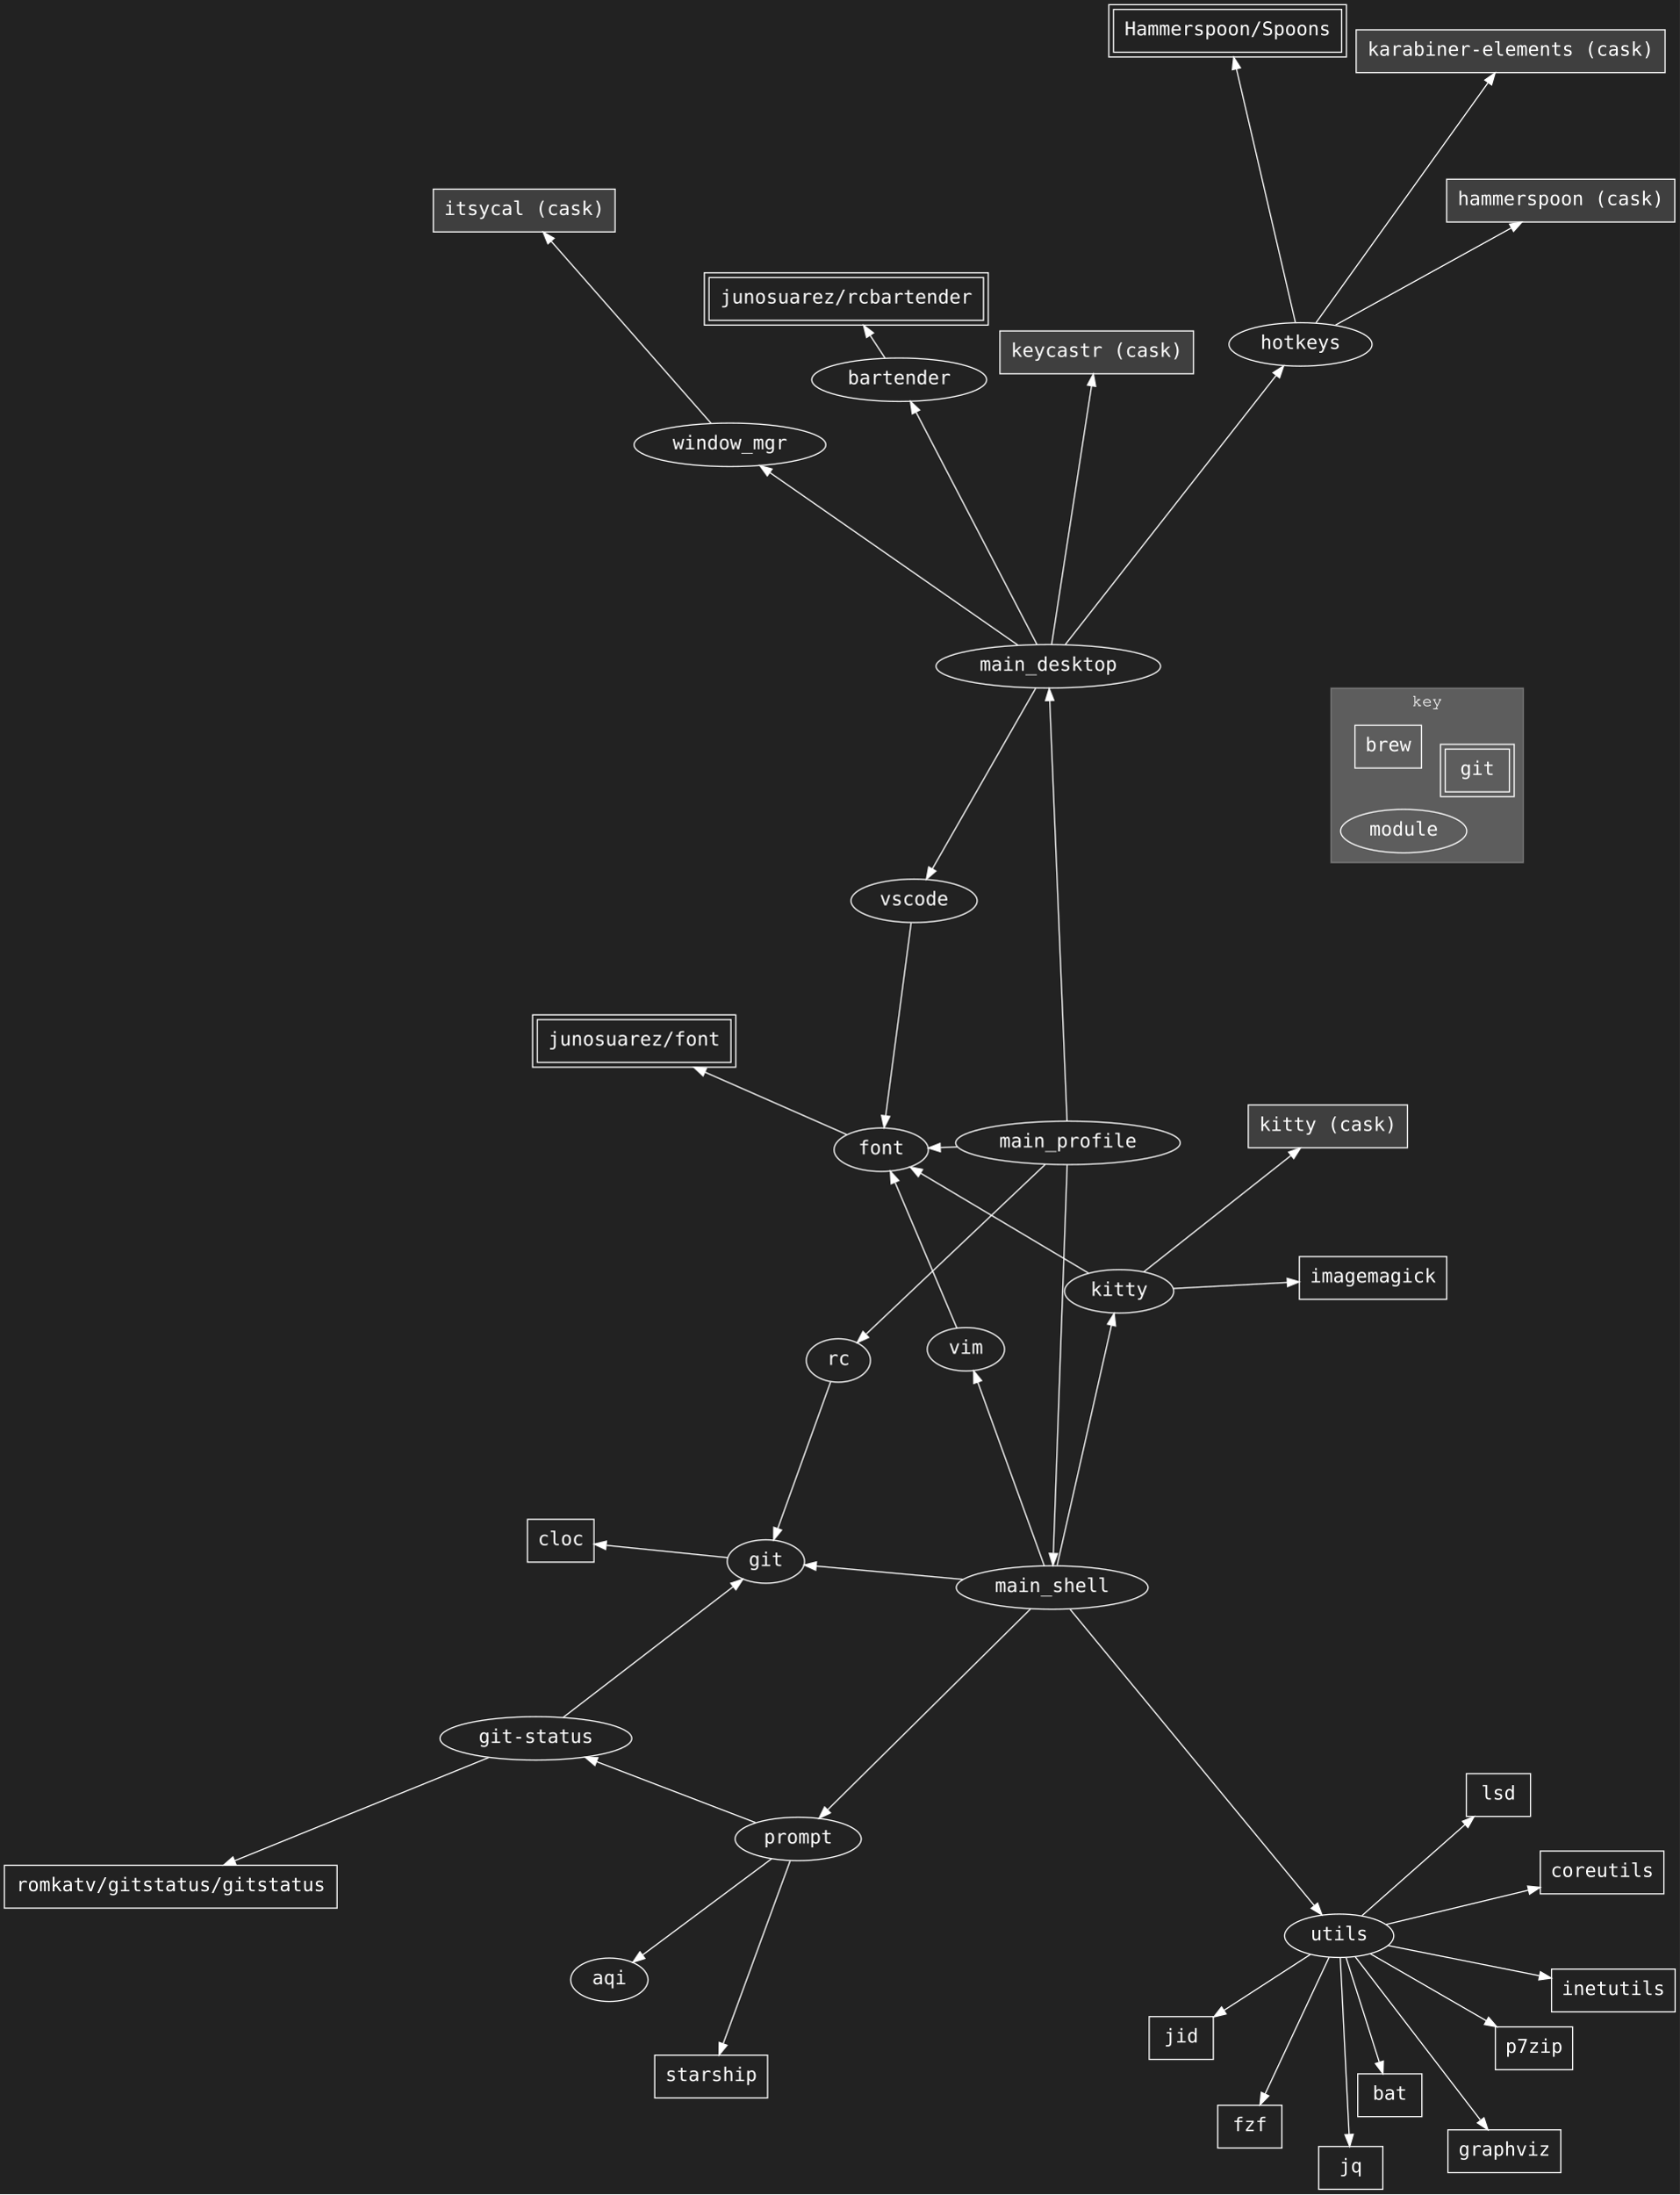
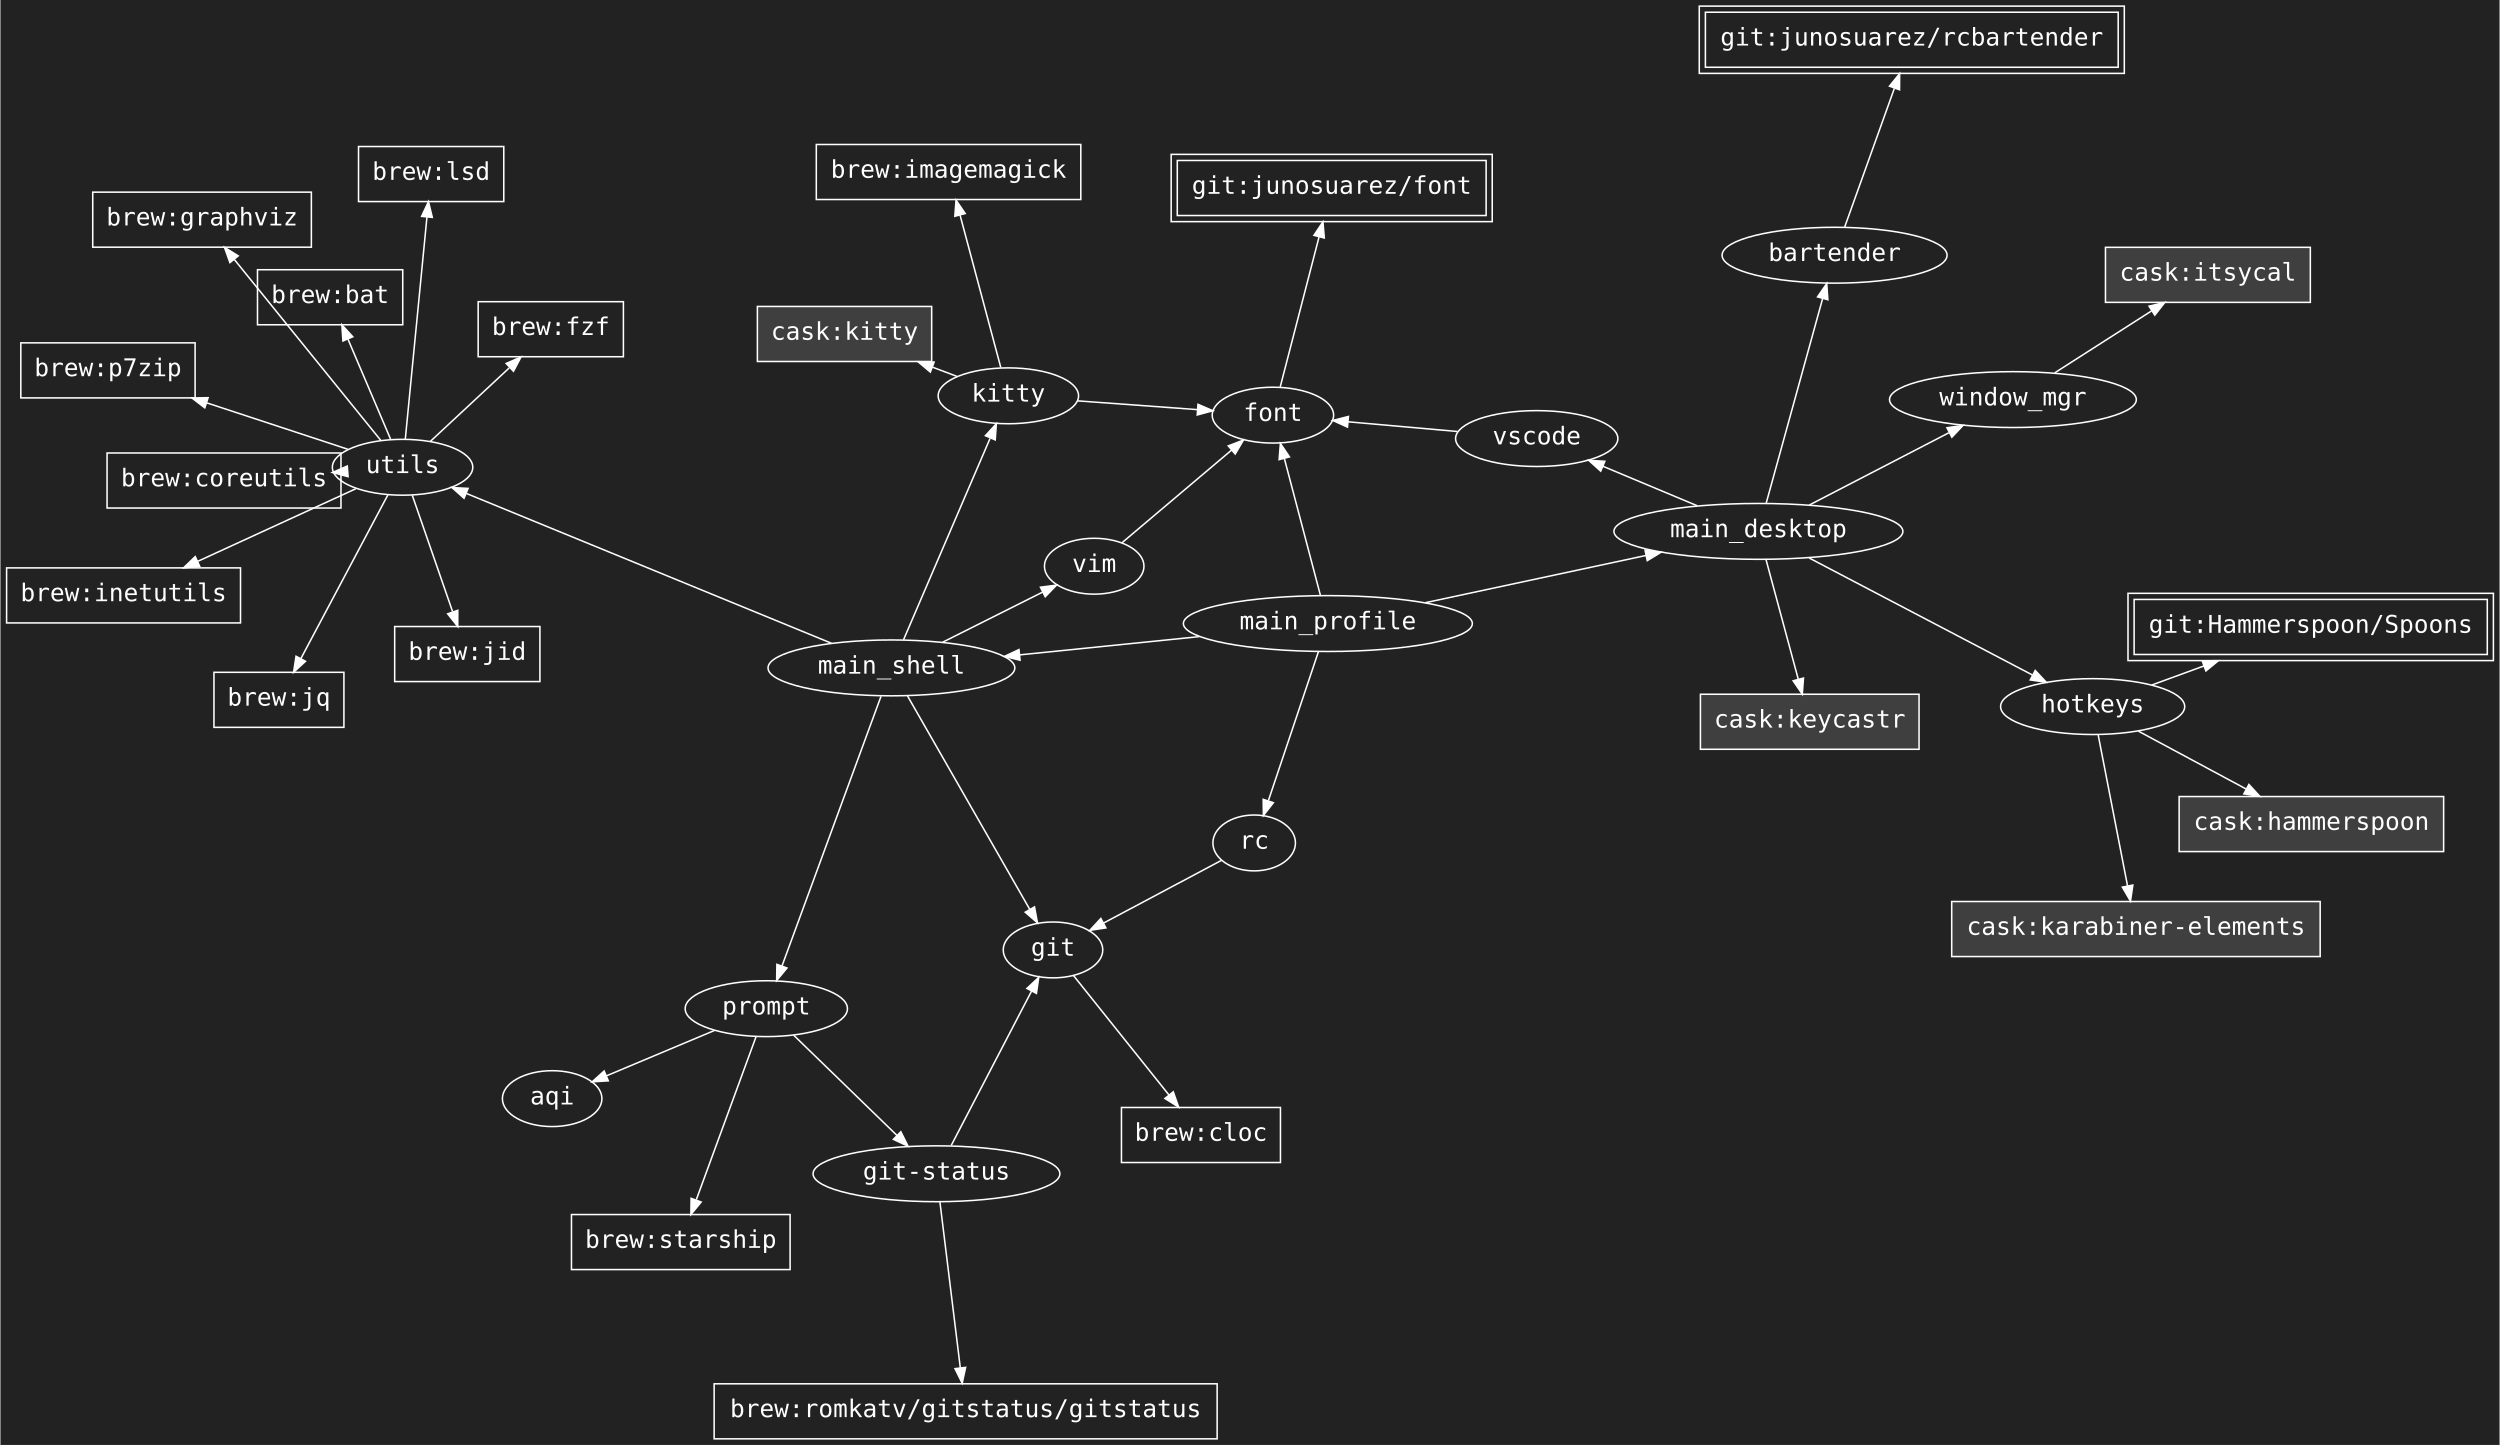
- <svg xmlns="http://www.w3.org/2000/svg" width="1414pt" height="1846pt" viewBox="0.00 0.00 1414.00 1846.00">
-   <g id="graph0" class="graph" transform="scale(1 1) rotate(0) translate(4 1842)">
-     <polygon fill="#222222" stroke="none" points="-4,4 -4,-1842 1410,-1842 1410,4 -4,4" />
-     <g id="clust23" class="cluster">
-       <polygon fill="#ffffff" fill-opacity="0.267" stroke="#ffffff" stroke-opacity="0.267" points="1116.24,-1116.14 1116.24,-1263.14 1278.24,-1263.14 1278.24,-1116.14 1116.24,-1116.14" />
-       <text text-anchor="middle" x="1197.24" y="-1247.94" font-family="Courier,monospace" font-size="14.00" fill="white">key</text>
-     </g>
+ <svg xmlns="http://www.w3.org/2000/svg" width="1635pt" height="945pt" viewBox="0.00 0.00 1634.56 945.11">
+   <g id="graph0" class="graph" transform="scale(1 1) rotate(0) translate(4 941.11)">
+     <polygon fill="#222222" stroke="none" points="-4,4 -4,-941.11 1630.56,-941.11 1630.56,4 -4,4" />
    <g id="node1" class="node">
-       <ellipse fill="none" stroke="white" cx="894.9" cy="-880.45" rx="94.51" ry="18.27" />
-       <text text-anchor="middle" x="894.9" y="-876.65" font-family="monospace" font-size="16.00" fill="white">main_profile</text>
+       <ellipse fill="none" stroke="white" cx="864.21" cy="-533.26" rx="94.51" ry="18.27" />
+       <text text-anchor="middle" x="864.21" y="-529.46" font-family="monospace" font-size="16.00" fill="white">main_profile</text>
    </g>
    <g id="node2" class="node">
-       <ellipse fill="none" stroke="white" cx="737.7" cy="-874.68" rx="39.7" ry="18.27" />
-       <text text-anchor="middle" x="737.7" y="-870.88" font-family="monospace" font-size="16.00" fill="white">font</text>
+       <ellipse fill="none" stroke="white" cx="828.27" cy="-669.57" rx="39.7" ry="18.27" />
+       <text text-anchor="middle" x="828.27" y="-665.77" font-family="monospace" font-size="16.00" fill="white">font</text>
    </g>
    <g id="edge1" class="edge">
-       <path fill="none" stroke="white" d="M801.64,-877.03C796.88,-876.86 792.19,-876.68 787.66,-876.52" />
-       <polygon fill="white" stroke="white" points="787.49,-873.01 777.37,-876.14 787.23,-880 787.49,-873.01" />
+       <path fill="none" stroke="white" d="M859.36,-551.64C853.31,-574.61 842.88,-614.16 835.79,-641.07" />
+       <polygon fill="white" stroke="white" points="832.32,-640.48 833.16,-651.05 839.09,-642.27 832.32,-640.48" />
    </g>
    <g id="node3" class="node">
-       <ellipse fill="none" stroke="white" cx="701.64" cy="-697.38" rx="27" ry="18.27" />
-       <text text-anchor="middle" x="701.64" y="-693.58" font-family="monospace" font-size="16.00" fill="white">rc</text>
+       <ellipse fill="none" stroke="white" cx="816.01" cy="-389.76" rx="27" ry="18.27" />
+       <text text-anchor="middle" x="816.01" y="-385.96" font-family="monospace" font-size="16.00" fill="white">rc</text>
    </g>
    <g id="edge2" class="edge">
-       <path fill="none" stroke="white" d="M875.66,-862.23C840.01,-828.46 763.78,-756.25 725.14,-719.65" />
-       <polygon fill="white" stroke="white" points="727.16,-716.74 717.49,-712.4 722.34,-721.82 727.16,-716.74" />
+       <path fill="none" stroke="white" d="M858.01,-514.79C849.72,-490.12 834.96,-446.18 825.33,-417.51" />
+       <polygon fill="white" stroke="white" points="828.54,-416.07 822.04,-407.7 821.9,-418.3 828.54,-416.07" />
    </g>
    <g id="node4" class="node">
-       <ellipse fill="none" stroke="white" cx="881.61" cy="-506.33" rx="80.72" ry="18.27" />
-       <text text-anchor="middle" x="881.61" y="-502.53" font-family="monospace" font-size="16.00" fill="white">main_shell</text>
+       <ellipse fill="none" stroke="white" cx="578.75" cy="-504.26" rx="80.72" ry="18.27" />
+       <text text-anchor="middle" x="578.75" y="-500.46" font-family="monospace" font-size="16.00" fill="white">main_shell</text>
    </g>
    <g id="edge3" class="edge">
-       <path fill="none" stroke="white" d="M894.24,-861.9C892.09,-801.32 885.25,-608.96 882.64,-535.36" />
-       <polygon fill="white" stroke="white" points="886.12,-534.86 882.27,-524.99 879.13,-535.11 886.12,-534.86" />
+       <path fill="none" stroke="white" d="M780.11,-524.72C743.13,-520.96 699.79,-516.56 662.82,-512.8" />
+       <polygon fill="white" stroke="white" points="662.87,-509.29 652.57,-511.76 662.16,-516.25 662.87,-509.29" />
    </g>
    <g id="node5" class="node">
-       <ellipse fill="none" stroke="white" cx="878.35" cy="-1281.45" rx="94.51" ry="18.27" />
-       <text text-anchor="middle" x="878.35" y="-1277.65" font-family="monospace" font-size="16.00" fill="white">main_desktop</text>
+       <ellipse fill="none" stroke="white" cx="1145.82" cy="-593.54" rx="94.51" ry="18.27" />
+       <text text-anchor="middle" x="1145.82" y="-589.74" font-family="monospace" font-size="16.00" fill="white">main_desktop</text>
    </g>
    <g id="edge4" class="edge">
-       <path fill="none" stroke="white" d="M894.13,-898.99C891.49,-962.98 882.74,-1174.95 879.54,-1252.61" />
-       <polygon fill="white" stroke="white" points="876.04,-1252.51 879.12,-1262.65 883.03,-1252.8 876.04,-1252.51" />
+       <path fill="none" stroke="white" d="M928.11,-546.94C970.96,-556.11 1027.51,-568.22 1072.23,-577.79" />
+       <polygon fill="white" stroke="white" points="1071.66,-581.25 1082.17,-579.92 1073.12,-574.4 1071.66,-581.25" />
    </g>
    <g id="node6" class="node">
-       <polygon fill="none" stroke="white" points="611.26,-984.15 448.26,-984.15 448.26,-948.15 611.26,-948.15 611.26,-984.15" />
-       <polygon fill="none" stroke="white" points="615.26,-988.15 444.26,-988.15 444.26,-944.15 615.26,-944.15 615.26,-988.15" />
-       <text text-anchor="middle" x="529.76" y="-962.35" font-family="monospace" font-size="16.00" fill="white">junosuarez/font</text>
+       <polygon fill="none" stroke="white" points="967.72,-836.14 765.72,-836.14 765.72,-800.14 967.72,-800.14 967.72,-836.14" />
+       <polygon fill="none" stroke="white" points="971.72,-840.14 761.72,-840.14 761.72,-796.14 971.72,-796.14 971.72,-840.14" />
+       <text text-anchor="middle" x="866.72" y="-814.34" font-family="monospace" font-size="16.00" fill="white">git:junosuarez/font</text>
    </g>
    <g id="edge5" class="edge">
-       <path fill="none" stroke="white" d="M708.79,-887.4C678,-900.94 628.41,-922.76 589.22,-940" />
-       <polygon fill="white" stroke="white" points="587.76,-936.82 580.01,-944.05 590.58,-943.22 587.76,-936.82" />
+       <path fill="none" stroke="white" d="M833.06,-688.09C839.4,-712.58 850.68,-756.14 858.42,-786.04" />
+       <polygon fill="white" stroke="white" points="855.1,-787.19 860.99,-796 861.88,-785.44 855.1,-787.19" />
    </g>
    <g id="node7" class="node">
-       <ellipse fill="none" stroke="white" cx="640.63" cy="-528.22" rx="32.55" ry="18.27" />
-       <text text-anchor="middle" x="640.63" y="-524.42" font-family="monospace" font-size="16.00" fill="white">git</text>
+       <ellipse fill="none" stroke="white" cx="684.43" cy="-319.78" rx="32.55" ry="18.27" />
+       <text text-anchor="middle" x="684.43" y="-315.98" font-family="monospace" font-size="16.00" fill="white">git</text>
    </g>
    <g id="edge6" class="edge">
-       <path fill="none" stroke="white" d="M695.11,-679.28C684.45,-649.72 663.24,-590.91 650.66,-556.03" />
-       <polygon fill="white" stroke="white" points="653.89,-554.67 647.2,-546.45 647.3,-557.04 653.89,-554.67" />
+       <path fill="none" stroke="white" d="M794.58,-378.36C773.66,-367.23 741.53,-350.15 717.37,-337.29" />
+       <polygon fill="white" stroke="white" points="719.01,-334.2 708.53,-332.59 715.72,-340.38 719.01,-334.2" />
    </g>
    <g id="edge7" class="edge">
-       <path fill="none" stroke="white" d="M806.68,-513.14C765.99,-516.83 717.16,-521.27 683.03,-524.37" />
-       <polygon fill="white" stroke="white" points="682.58,-520.9 672.93,-525.29 683.21,-527.87 682.58,-520.9" />
+       <path fill="none" stroke="white" d="M589.27,-485.89C608.04,-453.13 647.37,-384.47 669.13,-346.48" />
+       <polygon fill="white" stroke="white" points="672.33,-347.94 674.26,-337.52 666.26,-344.46 672.33,-347.94" />
    </g>
    <g id="node8" class="node">
-       <ellipse fill="none" stroke="white" cx="937.97" cy="-755.53" rx="45.92" ry="18.27" />
-       <text text-anchor="middle" x="937.97" y="-751.73" font-family="monospace" font-size="16.00" fill="white">kitty</text>
+       <ellipse fill="none" stroke="white" cx="655.23" cy="-682.22" rx="45.92" ry="18.27" />
+       <text text-anchor="middle" x="655.23" y="-678.42" font-family="monospace" font-size="16.00" fill="white">kitty</text>
    </g>
    <g id="edge8" class="edge">
-       <path fill="none" stroke="white" d="M885.84,-525.06C895.64,-568.37 919.91,-675.67 931.54,-727.12" />
-       <polygon fill="white" stroke="white" points="928.14,-727.94 933.76,-736.92 934.97,-726.39 928.14,-727.94" />
+       <path fill="none" stroke="white" d="M586.65,-522.63C600.08,-553.89 627.45,-617.57 643.25,-654.34" />
+       <polygon fill="white" stroke="white" points="640.21,-656.14 647.38,-663.95 646.64,-653.38 640.21,-656.14" />
    </g>
    <g id="node9" class="node">
-       <ellipse fill="none" stroke="white" cx="667.82" cy="-294.8" rx="53.07" ry="18.27" />
-       <text text-anchor="middle" x="667.82" y="-291" font-family="monospace" font-size="16.00" fill="white">prompt</text>
+       <ellipse fill="none" stroke="white" cx="496.91" cy="-281.36" rx="53.07" ry="18.27" />
+       <text text-anchor="middle" x="496.91" y="-277.56" font-family="monospace" font-size="16.00" fill="white">prompt</text>
    </g>
    <g id="edge9" class="edge">
-       <path fill="none" stroke="white" d="M863.38,-488.29C825.09,-450.4 736.23,-362.49 692.73,-319.44" />
-       <polygon fill="white" stroke="white" points="694.97,-316.74 685.4,-312.19 690.05,-321.71 694.97,-316.74" />
+       <path fill="none" stroke="white" d="M571.92,-485.64C557.53,-446.45 524.06,-355.29 507.12,-309.16" />
+       <polygon fill="white" stroke="white" points="510.41,-307.95 503.67,-299.77 503.83,-310.36 510.41,-307.95" />
    </g>
    <g id="node10" class="node">
-       <ellipse fill="none" stroke="white" cx="808.98" cy="-706.79" rx="32.55" ry="18.27" />
-       <text text-anchor="middle" x="808.98" y="-702.99" font-family="monospace" font-size="16.00" fill="white">vim</text>
+       <ellipse fill="none" stroke="white" cx="711.38" cy="-570.76" rx="32.55" ry="18.27" />
+       <text text-anchor="middle" x="711.38" y="-566.96" font-family="monospace" font-size="16.00" fill="white">vim</text>
    </g>
    <g id="edge10" class="edge">
-       <path fill="none" stroke="white" d="M874.9,-524.83C862.09,-560.2 834.05,-637.58 819,-679.12" />
-       <polygon fill="white" stroke="white" points="815.67,-678.03 815.56,-688.62 822.26,-680.41 815.67,-678.03" />
+       <path fill="none" stroke="white" d="M612.22,-521.04C632.23,-531.07 657.57,-543.78 677.63,-553.84" />
+       <polygon fill="white" stroke="white" points="676.21,-557.04 686.72,-558.4 679.34,-550.79 676.21,-557.04" />
    </g>
    <g id="node11" class="node">
-       <ellipse fill="none" stroke="white" cx="1123.19" cy="-213.33" rx="45.92" ry="18.27" />
-       <text text-anchor="middle" x="1123.19" y="-209.53" font-family="monospace" font-size="16.00" fill="white">utils</text>
+       <ellipse fill="none" stroke="white" cx="258.99" cy="-635.48" rx="45.92" ry="18.27" />
+       <text text-anchor="middle" x="258.99" y="-631.68" font-family="monospace" font-size="16.00" fill="white">utils</text>
    </g>
    <g id="edge11" class="edge">
-       <path fill="none" stroke="white" d="M896.72,-488C938.27,-437.61 1054.3,-296.88 1102.15,-238.84" />
-       <polygon fill="white" stroke="white" points="1105.03,-240.84 1108.69,-230.9 1099.63,-236.39 1105.03,-240.84" />
+       <path fill="none" stroke="white" d="M539.54,-520.35C478.91,-545.23 362.93,-592.82 300.78,-618.33" />
+       <polygon fill="white" stroke="white" points="299.2,-615.19 291.28,-622.23 301.86,-621.67 299.2,-615.19" />
    </g>
    <g id="node12" class="node">
-       <ellipse fill="none" stroke="white" cx="610.39" cy="-1467.78" rx="80.72" ry="18.27" />
-       <text text-anchor="middle" x="610.39" y="-1463.98" font-family="monospace" font-size="16.00" fill="white">window_mgr</text>
+       <ellipse fill="none" stroke="white" cx="1312.29" cy="-679.75" rx="80.72" ry="18.27" />
+       <text text-anchor="middle" x="1312.29" y="-675.95" font-family="monospace" font-size="16.00" fill="white">window_mgr</text>
    </g>
    <g id="edge12" class="edge">
-       <path fill="none" stroke="white" d="M852.65,-1299.32C803.91,-1333.21 698.06,-1406.81 643.85,-1444.51" />
-       <polygon fill="white" stroke="white" points="641.82,-1441.66 635.61,-1450.24 645.82,-1447.4 641.82,-1441.66" />
+       <path fill="none" stroke="white" d="M1179.1,-610.78C1205.36,-624.38 1242.14,-643.42 1270.4,-658.06" />
+       <polygon fill="white" stroke="white" points="1269.14,-661.35 1279.63,-662.84 1272.36,-655.13 1269.14,-661.35" />
    </g>
    <g id="node13" class="node">
-       <ellipse fill="none" stroke="white" cx="1090.64" cy="-1552.27" rx="60.21" ry="18.27" />
-       <text text-anchor="middle" x="1090.64" y="-1548.47" font-family="monospace" font-size="16.00" fill="white">hotkeys</text>
+       <ellipse fill="none" stroke="white" cx="1364.44" cy="-478.95" rx="60.21" ry="18.27" />
+       <text text-anchor="middle" x="1364.44" y="-475.15" font-family="monospace" font-size="16.00" fill="white">hotkeys</text>
    </g>
    <g id="edge13" class="edge">
-       <path fill="none" stroke="white" d="M892.6,-1299.64C929.31,-1346.47 1027.19,-1471.34 1070.05,-1526.01" />
-       <polygon fill="white" stroke="white" points="1067.51,-1528.45 1076.44,-1534.16 1073.02,-1524.13 1067.51,-1528.45" />
+       <path fill="none" stroke="white" d="M1179.02,-576.14C1218.22,-555.59 1283.35,-521.45 1325.06,-499.59" />
+       <polygon fill="white" stroke="white" points="1326.87,-502.59 1334.1,-494.85 1323.62,-496.39 1326.87,-502.59" />
    </g>
    <g id="node14" class="node">
-       <ellipse fill="none" stroke="white" cx="752.84" cy="-1522.53" rx="73.58" ry="18.27" />
-       <text text-anchor="middle" x="752.84" y="-1518.73" font-family="monospace" font-size="16.00" fill="white">bartender</text>
+       <ellipse fill="none" stroke="white" cx="1195.64" cy="-774.18" rx="73.58" ry="18.27" />
+       <text text-anchor="middle" x="1195.64" y="-770.38" font-family="monospace" font-size="16.00" fill="white">bartender</text>
    </g>
    <g id="edge14" class="edge">
-       <path fill="none" stroke="white" d="M868.71,-1299.97C846.75,-1342.14 792.93,-1445.52 767.11,-1495.12" />
-       <polygon fill="white" stroke="white" points="763.85,-1493.8 762.34,-1504.28 770.06,-1497.03 763.85,-1493.8" />
+       <path fill="none" stroke="white" d="M1150.96,-612.19C1159.71,-643.92 1177.54,-708.56 1187.83,-745.88" />
+       <polygon fill="white" stroke="white" points="1184.49,-746.92 1190.52,-755.63 1191.24,-745.06 1184.49,-746.92" />
    </g>
    <g id="node15" class="node">
-       <ellipse fill="none" stroke="white" cx="765.37" cy="-1084.13" rx="53.07" ry="18.27" />
-       <text text-anchor="middle" x="765.37" y="-1080.33" font-family="monospace" font-size="16.00" fill="white">vscode</text>
+       <ellipse fill="none" stroke="white" cx="1000.82" cy="-654.26" rx="53.07" ry="18.27" />
+       <text text-anchor="middle" x="1000.82" y="-650.46" font-family="monospace" font-size="16.00" fill="white">vscode</text>
    </g>
    <g id="edge15" class="edge">
-       <path fill="none" stroke="white" d="M867.72,-1262.89C847.64,-1227.82 804.07,-1151.72 780.78,-1111.04" />
-       <polygon fill="white" stroke="white" points="783.73,-1109.16 775.72,-1102.22 777.66,-1112.64 783.73,-1109.16" />
+       <path fill="none" stroke="white" d="M1105.81,-610.29C1086.65,-618.32 1063.67,-627.94 1044.1,-636.14" />
+       <polygon fill="white" stroke="white" points="1042.67,-632.94 1034.8,-640.03 1045.38,-639.4 1042.67,-632.94" />
    </g>
    <g id="node16" class="node">
-       <polygon fill="#ffffff" fill-opacity="0.133" stroke="white" points="1000.59,-1563.56 837.59,-1563.56 837.59,-1527.56 1000.59,-1527.56 1000.59,-1563.56" />
-       <text text-anchor="middle" x="919.09" y="-1541.76" font-family="monospace" font-size="16.00" fill="white">keycastr (cask)</text>
+       <polygon fill="#ffffff" fill-opacity="0.133" stroke="white" points="1250.89,-487.02 1107.89,-487.02 1107.89,-451.02 1250.89,-451.02 1250.89,-487.02" />
+       <text text-anchor="middle" x="1179.39" y="-465.22" font-family="monospace" font-size="16.00" fill="white">cask:keycastr</text>
    </g>
    <g id="edge16" class="edge">
-       <path fill="none" stroke="white" d="M881.21,-1300.02C888.24,-1345.59 906.38,-1463.17 914.75,-1517.4" />
-       <polygon fill="white" stroke="white" points="911.3,-1518.01 916.29,-1527.36 918.22,-1516.94 911.3,-1518.01" />
+       <path fill="none" stroke="white" d="M1150.77,-575.17C1156.33,-554.54 1165.42,-520.84 1171.86,-496.95" />
+       <polygon fill="white" stroke="white" points="1175.3,-497.63 1174.52,-487.06 1168.54,-495.81 1175.3,-497.63" />
    </g>
    <g id="node17" class="node">
-       <polygon fill="none" stroke="white" points="495.97,-563.71 439.97,-563.71 439.97,-527.71 495.97,-527.71 495.97,-563.71" />
-       <text text-anchor="middle" x="467.97" y="-541.91" font-family="monospace" font-size="16.00" fill="white">cloc</text>
+       <polygon fill="none" stroke="white" points="833.2,-216.73 729.2,-216.73 729.2,-180.73 833.2,-180.73 833.2,-216.73" />
+       <text text-anchor="middle" x="781.2" y="-194.93" font-family="monospace" font-size="16.00" fill="white">brew:cloc</text>
    </g>
    <g id="edge17" class="edge">
-       <path fill="none" stroke="white" d="M608.56,-531.47C579.68,-534.39 537.19,-538.7 506.48,-541.81" />
-       <polygon fill="white" stroke="white" points="505.75,-538.36 496.15,-542.85 506.45,-545.33 505.75,-538.36" />
+       <path fill="none" stroke="white" d="M697.89,-302.94C714.05,-282.72 741.36,-248.57 760.28,-224.9" />
+       <polygon fill="white" stroke="white" points="763.09,-227 766.6,-217 757.62,-222.63 763.09,-227" />
    </g>
    <g id="edge18" class="edge">
-       <path fill="none" stroke="white" d="M912.2,-770.86C876.13,-792.32 810.58,-831.32 770.9,-854.93" />
-       <polygon fill="white" stroke="white" points="768.93,-852.03 762.12,-860.15 772.5,-858.05 768.93,-852.03" />
+       <path fill="none" stroke="white" d="M700.69,-678.9C724.7,-677.14 754.2,-674.99 778.78,-673.19" />
+       <polygon fill="white" stroke="white" points="779.27,-676.66 788.99,-672.45 778.76,-669.68 779.27,-676.66" />
    </g>
    <g id="node18" class="node">
-       <polygon fill="none" stroke="white" points="1213.68,-784.82 1089.68,-784.82 1089.68,-748.82 1213.68,-748.82 1213.68,-784.82" />
-       <text text-anchor="middle" x="1151.68" y="-763.02" font-family="monospace" font-size="16.00" fill="white">imagemagick</text>
+       <polygon fill="none" stroke="white" points="702.61,-846.61 529.61,-846.61 529.61,-810.61 702.61,-810.61 702.61,-846.61" />
+       <text text-anchor="middle" x="616.11" y="-824.81" font-family="monospace" font-size="16.00" fill="white">brew:imagemagick</text>
    </g>
    <g id="edge19" class="edge">
-       <path fill="none" stroke="white" d="M983.55,-757.94C1011.43,-759.41 1047.7,-761.33 1079.42,-763" />
-       <polygon fill="white" stroke="white" points="1079.37,-766.51 1089.54,-763.54 1079.74,-759.52 1079.37,-766.51" />
+       <path fill="none" stroke="white" d="M650.27,-700.76C643.54,-725.95 631.45,-771.2 623.6,-800.55" />
+       <polygon fill="white" stroke="white" points="620.22,-799.65 621.02,-810.22 626.98,-801.46 620.22,-799.65" />
    </g>
    <g id="node19" class="node">
-       <polygon fill="#ffffff" fill-opacity="0.133" stroke="white" points="1180.68,-912.37 1046.68,-912.37 1046.68,-876.37 1180.68,-876.37 1180.68,-912.37" />
-       <text text-anchor="middle" x="1113.68" y="-890.57" font-family="monospace" font-size="16.00" fill="white">kitty (cask)</text>
+       <polygon fill="#ffffff" fill-opacity="0.133" stroke="white" points="605.07,-740.67 491.07,-740.67 491.07,-704.67 605.07,-704.67 605.07,-740.67" />
+       <text text-anchor="middle" x="548.07" y="-718.87" font-family="monospace" font-size="16.00" fill="white">cask:kitty</text>
    </g>
    <g id="edge20" class="edge">
-       <path fill="none" stroke="white" d="M958.81,-772C989.45,-796.21 1046.85,-841.56 1082.51,-869.73" />
-       <polygon fill="white" stroke="white" points="1080.62,-872.7 1090.64,-876.16 1084.96,-867.21 1080.62,-872.7" />
+       <path fill="none" stroke="white" d="M621.62,-694.91C616.55,-696.82 611.21,-698.83 605.81,-700.87" />
+       <polygon fill="white" stroke="white" points="604.2,-697.74 596.08,-704.54 606.67,-704.29 604.2,-697.74" />
    </g>
    <g id="node20" class="node">
-       <ellipse fill="none" stroke="white" cx="447.04" cy="-379.4" rx="80.72" ry="18.27" />
-       <text text-anchor="middle" x="447.04" y="-375.6" font-family="monospace" font-size="16.00" fill="white">git-status</text>
+       <ellipse fill="none" stroke="white" cx="608.21" cy="-173.38" rx="80.72" ry="18.27" />
+       <text text-anchor="middle" x="608.21" y="-169.58" font-family="monospace" font-size="16.00" fill="white">git-status</text>
    </g>
    <g id="edge21" class="edge">
-       <path fill="none" stroke="white" d="M631.86,-308.58C595.54,-322.49 539.12,-344.11 498.17,-359.81" />
-       <polygon fill="white" stroke="white" points="496.72,-356.61 488.63,-363.46 499.22,-363.15 496.72,-356.61" />
+       <path fill="none" stroke="white" d="M514.8,-264.01C533.07,-246.28 561.65,-218.56 582.38,-198.44" />
+       <polygon fill="white" stroke="white" points="584.89,-200.88 589.63,-191.4 580.02,-195.86 584.89,-200.88" />
    </g>
    <g id="node21" class="node">
-       <ellipse fill="none" stroke="white" cx="508.86" cy="-176.31" rx="32.55" ry="18.27" />
-       <text text-anchor="middle" x="508.86" y="-172.51" font-family="monospace" font-size="16.00" fill="white">aqi</text>
+       <ellipse fill="none" stroke="white" cx="356.84" cy="-222.52" rx="32.55" ry="18.27" />
+       <text text-anchor="middle" x="356.84" y="-218.72" font-family="monospace" font-size="16.00" fill="white">aqi</text>
    </g>
    <g id="edge22" class="edge">
-       <path fill="none" stroke="white" d="M645.38,-278.07C616.91,-256.85 567.79,-220.23 536.88,-197.2" />
-       <polygon fill="white" stroke="white" points="538.79,-194.25 528.68,-191.08 534.6,-199.86 538.79,-194.25" />
+       <path fill="none" stroke="white" d="M463.01,-267.12C441.66,-258.15 414.15,-246.59 392.48,-237.49" />
+       <polygon fill="white" stroke="white" points="393.56,-234.15 382.98,-233.5 390.85,-240.6 393.56,-234.15" />
    </g>
    <g id="node22" class="node">
-       <polygon fill="none" stroke="white" points="642.07,-112.91 547.07,-112.91 547.07,-76.91 642.07,-76.91 642.07,-112.91" />
-       <text text-anchor="middle" x="594.57" y="-91.11" font-family="monospace" font-size="16.00" fill="white">starship</text>
+       <polygon fill="none" stroke="white" points="512.47,-146.71 369.47,-146.71 369.47,-110.71 512.47,-110.71 512.47,-146.71" />
+       <text text-anchor="middle" x="440.97" y="-124.91" font-family="monospace" font-size="16.00" fill="white">brew:starship</text>
    </g>
    <g id="edge23" class="edge">
-       <path fill="none" stroke="white" d="M661.06,-276.35C648.14,-241.08 619.86,-163.92 604.68,-122.5" />
-       <polygon fill="white" stroke="white" points="607.93,-121.21 601.21,-113.02 601.36,-123.62 607.93,-121.21" />
+       <path fill="none" stroke="white" d="M490.17,-262.95C480.45,-236.44 462.46,-187.34 451.13,-156.44" />
+       <polygon fill="white" stroke="white" points="454.29,-154.9 447.57,-146.72 447.72,-157.31 454.29,-154.9" />
    </g>
    <g id="edge24" class="edge">
-       <path fill="none" stroke="white" d="M801.35,-724.75C788.9,-754.09 764.12,-812.46 749.42,-847.08" />
-       <polygon fill="white" stroke="white" points="746.07,-846.02 745.38,-856.59 752.51,-848.75 746.07,-846.02" />
+       <path fill="none" stroke="white" d="M729.64,-586.2C748.86,-602.45 779.31,-628.18 801.29,-646.77" />
+       <polygon fill="white" stroke="white" points="799.07,-649.48 808.97,-653.26 803.59,-644.13 799.07,-649.48" />
    </g>
    <g id="node23" class="node">
-       <polygon fill="none" stroke="white" points="1396.47,-284.63 1292.47,-284.63 1292.47,-248.63 1396.47,-248.63 1396.47,-284.63" />
-       <text text-anchor="middle" x="1344.47" y="-262.83" font-family="monospace" font-size="16.00" fill="white">coreutils</text>
+       <polygon fill="none" stroke="white" points="218.71,-644.82 65.71,-644.82 65.71,-608.82 218.71,-608.82 218.71,-644.82" />
+       <text text-anchor="middle" x="142.21" y="-623.02" font-family="monospace" font-size="16.00" fill="white">brew:coreutils</text>
    </g>
    <g id="edge25" class="edge">
-       <path fill="none" stroke="white" d="M1162.75,-222.86C1195.95,-230.85 1243.98,-242.42 1282.32,-251.66" />
-       <polygon fill="white" stroke="white" points="1281.8,-255.14 1292.34,-254.07 1283.44,-248.33 1281.8,-255.14" />
+       <path fill="none" stroke="white" d="M213.51,-632.1C213.44,-632.1 213.38,-632.09 213.31,-632.09" />
+       <polygon fill="white" stroke="white" points="223.35,-629.33 213.12,-632.08 222.83,-636.31 223.35,-629.33" />
    </g>
    <g id="node24" class="node">
-       <polygon fill="none" stroke="white" points="1405.94,-185.3 1301.94,-185.3 1301.94,-149.3 1405.94,-149.3 1405.94,-185.3" />
-       <text text-anchor="middle" x="1353.94" y="-163.5" font-family="monospace" font-size="16.00" fill="white">inetutils</text>
+       <polygon fill="none" stroke="white" points="153,-569.67 0,-569.67 0,-533.67 153,-533.67 153,-569.67" />
+       <text text-anchor="middle" x="76.5" y="-547.87" font-family="monospace" font-size="16.00" fill="white">brew:inetutils</text>
    </g>
    <g id="edge26" class="edge">
-       <path fill="none" stroke="white" d="M1164.44,-205.1C1199.81,-198.04 1251.31,-187.77 1291.69,-179.71" />
-       <polygon fill="white" stroke="white" points="1292.58,-183.11 1301.7,-177.72 1291.21,-176.24 1292.58,-183.11" />
+       <path fill="none" stroke="white" d="M228.44,-621.45C200.28,-608.51 157.99,-589.09 125.17,-574.02" />
+       <polygon fill="white" stroke="white" points="126.3,-570.69 115.75,-569.69 123.38,-577.05 126.3,-570.69" />
    </g>
    <g id="node25" class="node">
-       <polygon fill="none" stroke="white" points="1017.27,-145.34 963.27,-145.34 963.27,-109.34 1017.27,-109.34 1017.27,-145.34" />
-       <text text-anchor="middle" x="990.27" y="-123.54" font-family="monospace" font-size="16.00" fill="white">jid</text>
+       <polygon fill="none" stroke="white" points="348.83,-531.31 253.83,-531.31 253.83,-495.31 348.83,-495.31 348.83,-531.31" />
+       <text text-anchor="middle" x="301.33" y="-509.51" font-family="monospace" font-size="16.00" fill="white">brew:jid</text>
    </g>
    <g id="edge27" class="edge">
-       <path fill="none" stroke="white" d="M1098.81,-197.55C1078.47,-184.4 1049.21,-165.47 1026.19,-150.58" />
-       <polygon fill="white" stroke="white" points="1028,-147.58 1017.7,-145.09 1024.2,-153.46 1028,-147.58" />
+       <path fill="none" stroke="white" d="M265.33,-617.19C272.32,-597.01 283.65,-564.31 291.74,-540.99" />
+       <polygon fill="white" stroke="white" points="295.12,-541.92 295.09,-531.33 288.5,-539.63 295.12,-541.92" />
    </g>
    <g id="node26" class="node">
-       <polygon fill="none" stroke="white" points="1159.96,-36.07 1105.96,-36.07 1105.96,-0.07 1159.96,-0.07 1159.96,-36.07" />
-       <text text-anchor="middle" x="1132.96" y="-14.27" font-family="monospace" font-size="16.00" fill="white">jq</text>
+       <polygon fill="none" stroke="white" points="220.63,-501.37 135.63,-501.37 135.63,-465.37 220.63,-465.37 220.63,-501.37" />
+       <text text-anchor="middle" x="178.13" y="-479.57" font-family="monospace" font-size="16.00" fill="white">brew:jq</text>
    </g>
    <g id="edge28" class="edge">
-       <path fill="none" stroke="white" d="M1124.12,-194.6C1125.85,-160.17 1129.53,-86.62 1131.56,-46.17" />
-       <polygon fill="white" stroke="white" points="1135.05,-46.33 1132.06,-36.17 1128.06,-45.98 1135.05,-46.33" />
+       <path fill="none" stroke="white" d="M249.4,-617.43C235.29,-590.9 208.87,-541.19 192.46,-510.32" />
+       <polygon fill="white" stroke="white" points="195.5,-508.58 187.71,-501.4 189.32,-511.87 195.5,-508.58" />
    </g>
    <g id="node27" class="node">
-       <polygon fill="none" stroke="white" points="1284.24,-349.75 1230.24,-349.75 1230.24,-313.75 1284.24,-313.75 1284.24,-349.75" />
-       <text text-anchor="middle" x="1257.24" y="-327.95" font-family="monospace" font-size="16.00" fill="white">lsd</text>
+       <polygon fill="none" stroke="white" points="325.19,-845.27 230.19,-845.27 230.19,-809.27 325.19,-809.27 325.19,-845.27" />
+       <text text-anchor="middle" x="277.69" y="-823.47" font-family="monospace" font-size="16.00" fill="white">brew:lsd</text>
    </g>
    <g id="edge29" class="edge">
-       <path fill="none" stroke="white" d="M1142.39,-230.29C1165.1,-250.35 1203.07,-283.89 1229.09,-306.88" />
-       <polygon fill="white" stroke="white" points="1226.94,-309.65 1236.75,-313.65 1231.58,-304.41 1226.94,-309.65" />
+       <path fill="none" stroke="white" d="M260.78,-653.87C264.06,-687.53 271.06,-759.27 274.94,-799.11" />
+       <polygon fill="white" stroke="white" points="271.47,-799.6 275.93,-809.22 278.44,-798.92 271.47,-799.6" />
    </g>
    <g id="node28" class="node">
-       <polygon fill="none" stroke="white" points="1319.67,-136.67 1254.67,-136.67 1254.67,-100.67 1319.67,-100.67 1319.67,-136.67" />
-       <text text-anchor="middle" x="1287.17" y="-114.87" font-family="monospace" font-size="16.00" fill="white">p7zip</text>
+       <polygon fill="none" stroke="white" points="123.3,-716.86 9.3,-716.86 9.3,-680.86 123.3,-680.86 123.3,-716.86" />
+       <text text-anchor="middle" x="66.3" y="-695.06" font-family="monospace" font-size="16.00" fill="white">brew:p7zip</text>
    </g>
    <g id="edge30" class="edge">
-       <path fill="none" stroke="white" d="M1149.53,-198.12C1175.9,-182.9 1216.81,-159.28 1247.18,-141.75" />
-       <polygon fill="white" stroke="white" points="1248.93,-144.78 1255.84,-136.75 1245.43,-138.72 1248.93,-144.78" />
+       <path fill="none" stroke="white" d="M223.2,-647.25C197.37,-655.75 161.78,-667.46 131.02,-677.57" />
+       <polygon fill="white" stroke="white" points="129.63,-674.35 121.22,-680.8 131.81,-681 129.63,-674.35" />
    </g>
    <g id="node29" class="node">
-       <polygon fill="none" stroke="white" points="1309.73,-50.08 1214.73,-50.08 1214.73,-14.08 1309.73,-14.08 1309.73,-50.08" />
-       <text text-anchor="middle" x="1262.23" y="-28.28" font-family="monospace" font-size="16.00" fill="white">graphviz</text>
+       <polygon fill="none" stroke="white" points="199.34,-815.43 56.34,-815.43 56.34,-779.43 199.34,-779.43 199.34,-815.43" />
+       <text text-anchor="middle" x="127.84" y="-793.63" font-family="monospace" font-size="16.00" fill="white">brew:graphviz</text>
    </g>
    <g id="edge31" class="edge">
-       <path fill="none" stroke="white" d="M1136.77,-195.62C1161.32,-163.62 1213.17,-96.02 1241.93,-58.53" />
-       <polygon fill="white" stroke="white" points="1245.07,-60.19 1248.38,-50.13 1239.52,-55.93 1245.07,-60.19" />
+       <path fill="none" stroke="white" d="M244.7,-653.12C221.57,-681.69 175.79,-738.22 148.91,-771.42" />
+       <polygon fill="white" stroke="white" points="146.08,-769.35 142.51,-779.32 151.52,-773.75 146.08,-769.35" />
    </g>
    <g id="node30" class="node">
-       <polygon fill="none" stroke="white" points="1192.8,-97.19 1138.8,-97.19 1138.8,-61.19 1192.8,-61.19 1192.8,-97.19" />
-       <text text-anchor="middle" x="1165.8" y="-75.39" font-family="monospace" font-size="16.00" fill="white">bat</text>
+       <polygon fill="none" stroke="white" points="259.1,-764.69 164.1,-764.69 164.1,-728.69 259.1,-728.69 259.1,-764.69" />
+       <text text-anchor="middle" x="211.6" y="-742.89" font-family="monospace" font-size="16.00" fill="white">brew:bat</text>
    </g>
    <g id="edge32" class="edge">
-       <path fill="none" stroke="white" d="M1129.02,-194.95C1136.23,-172.28 1148.55,-133.49 1156.93,-107.11" />
-       <polygon fill="white" stroke="white" points="1160.35,-107.93 1160.04,-97.33 1153.68,-105.81 1160.35,-107.93" />
+       <path fill="none" stroke="white" d="M251.16,-653.84C243.57,-671.65 231.96,-698.91 223.27,-719.29" />
+       <polygon fill="white" stroke="white" points="219.98,-718.09 219.28,-728.67 226.42,-720.84 219.98,-718.09" />
    </g>
    <g id="node31" class="node">
-       <polygon fill="none" stroke="white" points="1074.97,-70.79 1020.97,-70.79 1020.97,-34.79 1074.97,-34.79 1074.97,-70.79" />
-       <text text-anchor="middle" x="1047.97" y="-48.99" font-family="monospace" font-size="16.00" fill="white">fzf</text>
+       <polygon fill="none" stroke="white" points="403.44,-743.78 308.44,-743.78 308.44,-707.78 403.44,-707.78 403.44,-743.78" />
+       <text text-anchor="middle" x="355.94" y="-721.98" font-family="monospace" font-size="16.00" fill="white">brew:fzf</text>
    </g>
    <g id="edge33" class="edge">
-       <path fill="none" stroke="white" d="M1114.71,-195.22C1101.56,-167.16 1076.17,-112.98 1060.78,-80.13" />
-       <polygon fill="white" stroke="white" points="1063.95,-78.65 1056.54,-71.08 1057.61,-81.62 1063.95,-78.65" />
+       <path fill="none" stroke="white" d="M277.22,-652.46C291.74,-665.99 312.29,-685.12 328.74,-700.45" />
+       <polygon fill="white" stroke="white" points="326.75,-703.38 336.45,-707.63 331.52,-698.26 326.75,-703.38" />
    </g>
    <g id="node32" class="node">
-       <polygon fill="#ffffff" fill-opacity="0.133" stroke="white" points="513.72,-1682.88 360.72,-1682.88 360.72,-1646.88 513.72,-1646.88 513.72,-1682.88" />
-       <text text-anchor="middle" x="437.22" y="-1661.08" font-family="monospace" font-size="16.00" fill="white">itsycal (cask)</text>
+       <polygon fill="#ffffff" fill-opacity="0.133" stroke="white" points="1506.82,-779.34 1372.82,-779.34 1372.82,-743.34 1506.82,-743.34 1506.82,-779.34" />
+       <text text-anchor="middle" x="1439.82" y="-757.54" font-family="monospace" font-size="16.00" fill="white">cask:itsycal</text>
    </g>
    <g id="edge34" class="edge">
-       <path fill="none" stroke="white" d="M594.41,-1485.97C563.48,-1521.17 495.37,-1598.7 459.82,-1639.16" />
-       <polygon fill="white" stroke="white" points="457.13,-1636.91 453.16,-1646.74 462.39,-1641.53 457.13,-1636.91" />
+       <path fill="none" stroke="white" d="M1339.65,-697.26C1358.14,-709.08 1382.77,-724.84 1402.98,-737.77" />
+       <polygon fill="white" stroke="white" points="1401.31,-740.86 1411.62,-743.3 1405.09,-734.97 1401.31,-740.86" />
    </g>
    <g id="node33" class="node">
-       <polygon fill="#ffffff" fill-opacity="0.133" stroke="white" points="1397.48,-1816.9 1137.48,-1816.9 1137.48,-1780.9 1397.48,-1780.9 1397.48,-1816.9" />
-       <text text-anchor="middle" x="1267.48" y="-1795.1" font-family="monospace" font-size="16.00" fill="white">karabiner-elements (cask)</text>
+       <polygon fill="#ffffff" fill-opacity="0.133" stroke="white" points="1513.25,-351.45 1272.25,-351.45 1272.25,-315.45 1513.25,-315.45 1513.25,-351.45" />
+       <text text-anchor="middle" x="1392.75" y="-329.65" font-family="monospace" font-size="16.00" fill="white">cask:karabiner-elements</text>
    </g>
    <g id="edge35" class="edge">
-       <path fill="none" stroke="white" d="M1103.64,-1570.41C1134.49,-1613.43 1212.23,-1721.85 1248.41,-1772.3" />
-       <polygon fill="white" stroke="white" points="1245.79,-1774.65 1254.46,-1780.74 1251.48,-1770.57 1245.79,-1774.65" />
+       <path fill="none" stroke="white" d="M1368.03,-460.52C1372.88,-435.59 1381.57,-390.9 1387.25,-361.71" />
+       <polygon fill="white" stroke="white" points="1390.72,-362.21 1389.19,-351.73 1383.85,-360.87 1390.72,-362.21" />
    </g>
    <g id="node34" class="node">
-       <polygon fill="#ffffff" fill-opacity="0.133" stroke="white" points="1405.65,-1691.2 1213.65,-1691.2 1213.65,-1655.2 1405.65,-1655.2 1405.65,-1691.2" />
-       <text text-anchor="middle" x="1309.65" y="-1669.4" font-family="monospace" font-size="16.00" fill="white">hammerspoon (cask)</text>
+       <polygon fill="#ffffff" fill-opacity="0.133" stroke="white" points="1594.01,-420.11 1421.01,-420.11 1421.01,-384.11 1594.01,-384.11 1594.01,-420.11" />
+       <text text-anchor="middle" x="1507.51" y="-398.31" font-family="monospace" font-size="16.00" fill="white">cask:hammerspoon</text>
    </g>
    <g id="edge36" class="edge">
-       <path fill="none" stroke="white" d="M1120.17,-1568.58C1158.33,-1589.65 1224.95,-1626.44 1268.17,-1650.3" />
-       <polygon fill="white" stroke="white" points="1266.58,-1653.42 1277.02,-1655.19 1269.96,-1647.29 1266.58,-1653.42" />
+       <path fill="none" stroke="white" d="M1394.43,-462.84C1414.81,-451.89 1442.08,-437.25 1464.73,-425.08" />
+       <polygon fill="white" stroke="white" points="1466.65,-428.03 1473.8,-420.21 1463.33,-421.86 1466.65,-428.03" />
    </g>
    <g id="node35" class="node">
-       <polygon fill="none" stroke="white" points="1125.28,-1834.07 933.28,-1834.07 933.28,-1798.07 1125.28,-1798.07 1125.28,-1834.07" />
-       <polygon fill="none" stroke="white" points="1129.28,-1838.07 929.28,-1838.07 929.28,-1794.07 1129.28,-1794.07 1129.28,-1838.07" />
-       <text text-anchor="middle" x="1029.28" y="-1812.27" font-family="monospace" font-size="16.00" fill="white">Hammerspoon/Spoons</text>
+       <polygon fill="none" stroke="white" points="1622.56,-549.03 1391.56,-549.03 1391.56,-513.03 1622.56,-513.03 1622.56,-549.03" />
+       <polygon fill="none" stroke="white" points="1626.56,-553.03 1387.56,-553.03 1387.56,-509.03 1626.56,-509.03 1626.56,-553.03" />
+       <text text-anchor="middle" x="1507.06" y="-527.23" font-family="monospace" font-size="16.00" fill="white">git:Hammerspoon/Spoons</text>
    </g>
    <g id="edge37" class="edge">
-       <path fill="none" stroke="white" d="M1086.32,-1570.82C1075.99,-1615.22 1049.75,-1728.06 1036.78,-1783.84" />
-       <polygon fill="white" stroke="white" points="1033.3,-1783.35 1034.44,-1793.88 1040.11,-1784.93 1033.3,-1783.35" />
+       <path fill="none" stroke="white" d="M1403.04,-493.04C1413.65,-496.92 1425.49,-501.24 1437.28,-505.55" />
+       <polygon fill="white" stroke="white" points="1436.1,-508.85 1446.7,-508.99 1438.51,-502.27 1436.1,-508.85" />
    </g>
    <g id="node36" class="node">
-       <polygon fill="none" stroke="white" points="823.82,-1608.5 592.82,-1608.5 592.82,-1572.5 823.82,-1572.5 823.82,-1608.5" />
-       <polygon fill="none" stroke="white" points="827.82,-1612.5 588.82,-1612.5 588.82,-1568.5 827.82,-1568.5 827.82,-1612.5" />
-       <text text-anchor="middle" x="708.32" y="-1586.7" font-family="monospace" font-size="16.00" fill="white">junosuarez/rcbartender</text>
+       <polygon fill="none" stroke="white" points="1381.14,-933.11 1111.14,-933.11 1111.14,-897.11 1381.14,-897.11 1381.14,-933.11" />
+       <polygon fill="none" stroke="white" points="1385.14,-937.11 1107.14,-937.11 1107.14,-893.11 1385.14,-893.11 1385.14,-937.11" />
+       <text text-anchor="middle" x="1246.14" y="-911.31" font-family="monospace" font-size="16.00" fill="white">git:junosuarez/rcbartender</text>
    </g>
    <g id="edge38" class="edge">
-       <path fill="none" stroke="white" d="M740.91,-1540.75C737.09,-1546.59 732.74,-1553.22 728.49,-1559.71" />
-       <polygon fill="white" stroke="white" points="725.38,-1558.07 722.83,-1568.36 731.23,-1561.91 725.38,-1558.07" />
+       <path fill="none" stroke="white" d="M1202.24,-792.61C1210.48,-815.6 1224.7,-855.29 1234.72,-883.25" />
+       <polygon fill="white" stroke="white" points="1231.54,-884.74 1238.2,-892.97 1238.13,-882.38 1231.54,-884.74" />
    </g>
    <g id="edge39" class="edge">
-       <path fill="none" stroke="white" d="M762.91,-1065.55C758.06,-1028.83 747.23,-946.78 741.47,-903.18" />
-       <polygon fill="white" stroke="white" points="744.93,-902.68 740.15,-893.23 737.99,-903.6 744.93,-902.68" />
+       <path fill="none" stroke="white" d="M949.05,-658.86C926.32,-660.87 899.77,-663.23 877.36,-665.22" />
+       <polygon fill="white" stroke="white" points="877.04,-661.73 867.39,-666.1 877.66,-668.71 877.04,-661.73" />
    </g>
    <g id="edge40" class="edge">
-       <path fill="none" stroke="white" d="M470.01,-397.06C505.76,-424.54 574.61,-477.47 613.02,-506.99" />
-       <polygon fill="white" stroke="white" points="611.12,-509.95 621.18,-513.27 615.39,-504.4 611.12,-509.95" />
+       <path fill="none" stroke="white" d="M617.86,-191.92C631.17,-217.47 655.21,-263.66 670.47,-292.97" />
+       <polygon fill="white" stroke="white" points="667.37,-294.59 675.09,-301.84 673.58,-291.36 667.37,-294.59" />
    </g>
    <g id="node37" class="node">
-       <polygon fill="none" stroke="white" points="279.69,-272.62 -0.31,-272.62 -0.31,-236.62 279.69,-236.62 279.69,-272.62" />
-       <text text-anchor="middle" x="139.69" y="-250.82" font-family="monospace" font-size="16.00" fill="white">romkatv/gitstatus/gitstatus</text>
+       <polygon fill="none" stroke="white" points="791.79,-36 462.79,-36 462.79,0 791.79,0 791.79,-36" />
+       <text text-anchor="middle" x="627.29" y="-14.2" font-family="monospace" font-size="16.00" fill="white">brew:romkatv/gitstatus/gitstatus</text>
    </g>
    <g id="edge41" class="edge">
-       <path fill="none" stroke="white" d="M407.49,-363.34C353.01,-341.22 254.69,-301.31 193.54,-276.48" />
-       <polygon fill="white" stroke="white" points="194.64,-273.15 184.06,-272.63 192.01,-279.64 194.64,-273.15" />
-     </g>
-     <g id="node38" class="node">
-       <polygon fill="none" stroke="white" points="1192.48,-1231.78 1136.48,-1231.78 1136.48,-1195.78 1192.48,-1195.78 1192.48,-1231.78" />
-       <text text-anchor="middle" x="1164.48" y="-1209.98" font-family="monospace" font-size="16.00" fill="white">brew</text>
-     </g>
-     <g id="node39" class="node">
-       <ellipse fill="none" stroke="white" cx="1177.48" cy="-1142.78" rx="53.07" ry="18.27" />
-       <text text-anchor="middle" x="1177.48" y="-1138.98" font-family="monospace" font-size="16.00" fill="white">module</text>
-     </g>
-     <g id="node40" class="node">
-       <polygon fill="none" stroke="white" points="1266.48,-1211.78 1212.48,-1211.78 1212.48,-1175.78 1266.48,-1175.78 1266.48,-1211.78" />
-       <polygon fill="none" stroke="white" points="1270.48,-1215.78 1208.48,-1215.78 1208.48,-1171.78 1270.48,-1171.78 1270.48,-1215.78" />
-       <text text-anchor="middle" x="1239.48" y="-1189.98" font-family="monospace" font-size="16.00" fill="white">git</text>
+       <path fill="none" stroke="white" d="M610.47,-154.94C613.77,-128.08 619.93,-77.93 623.81,-46.35" />
+       <polygon fill="white" stroke="white" points="627.28,-46.76 625.03,-36.41 620.33,-45.91 627.28,-46.76" />
    </g>
  </g>
</svg>
